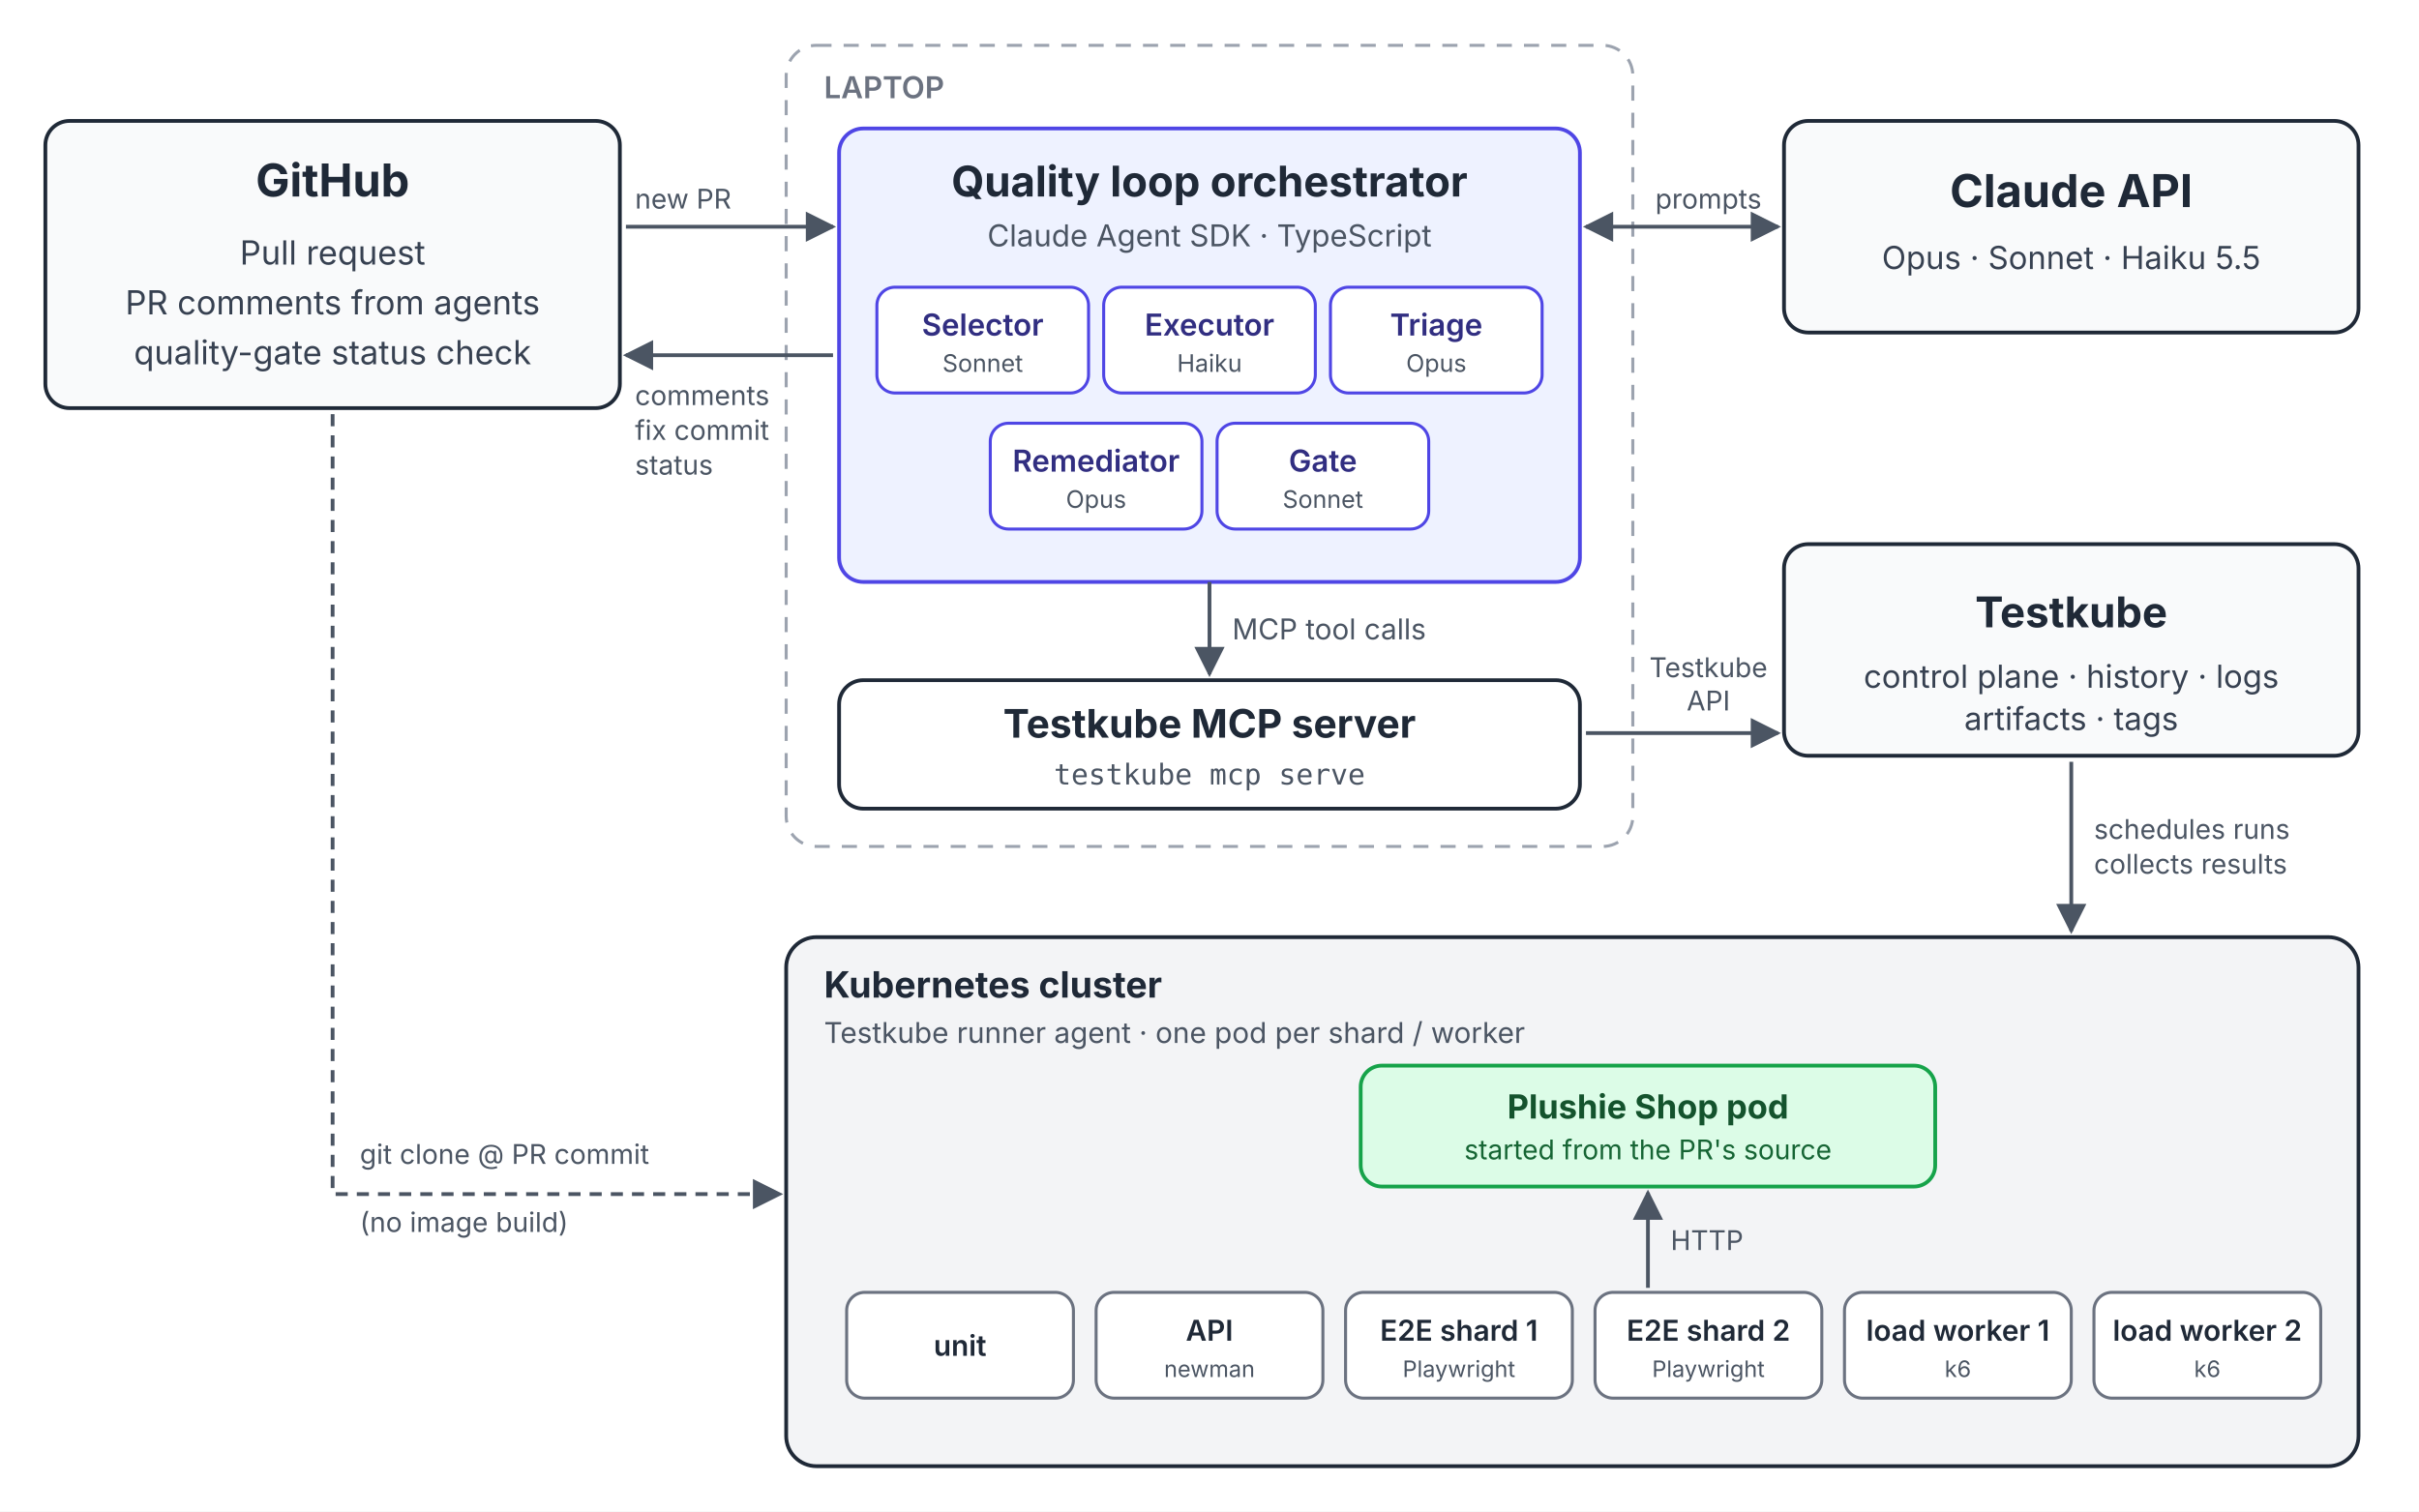
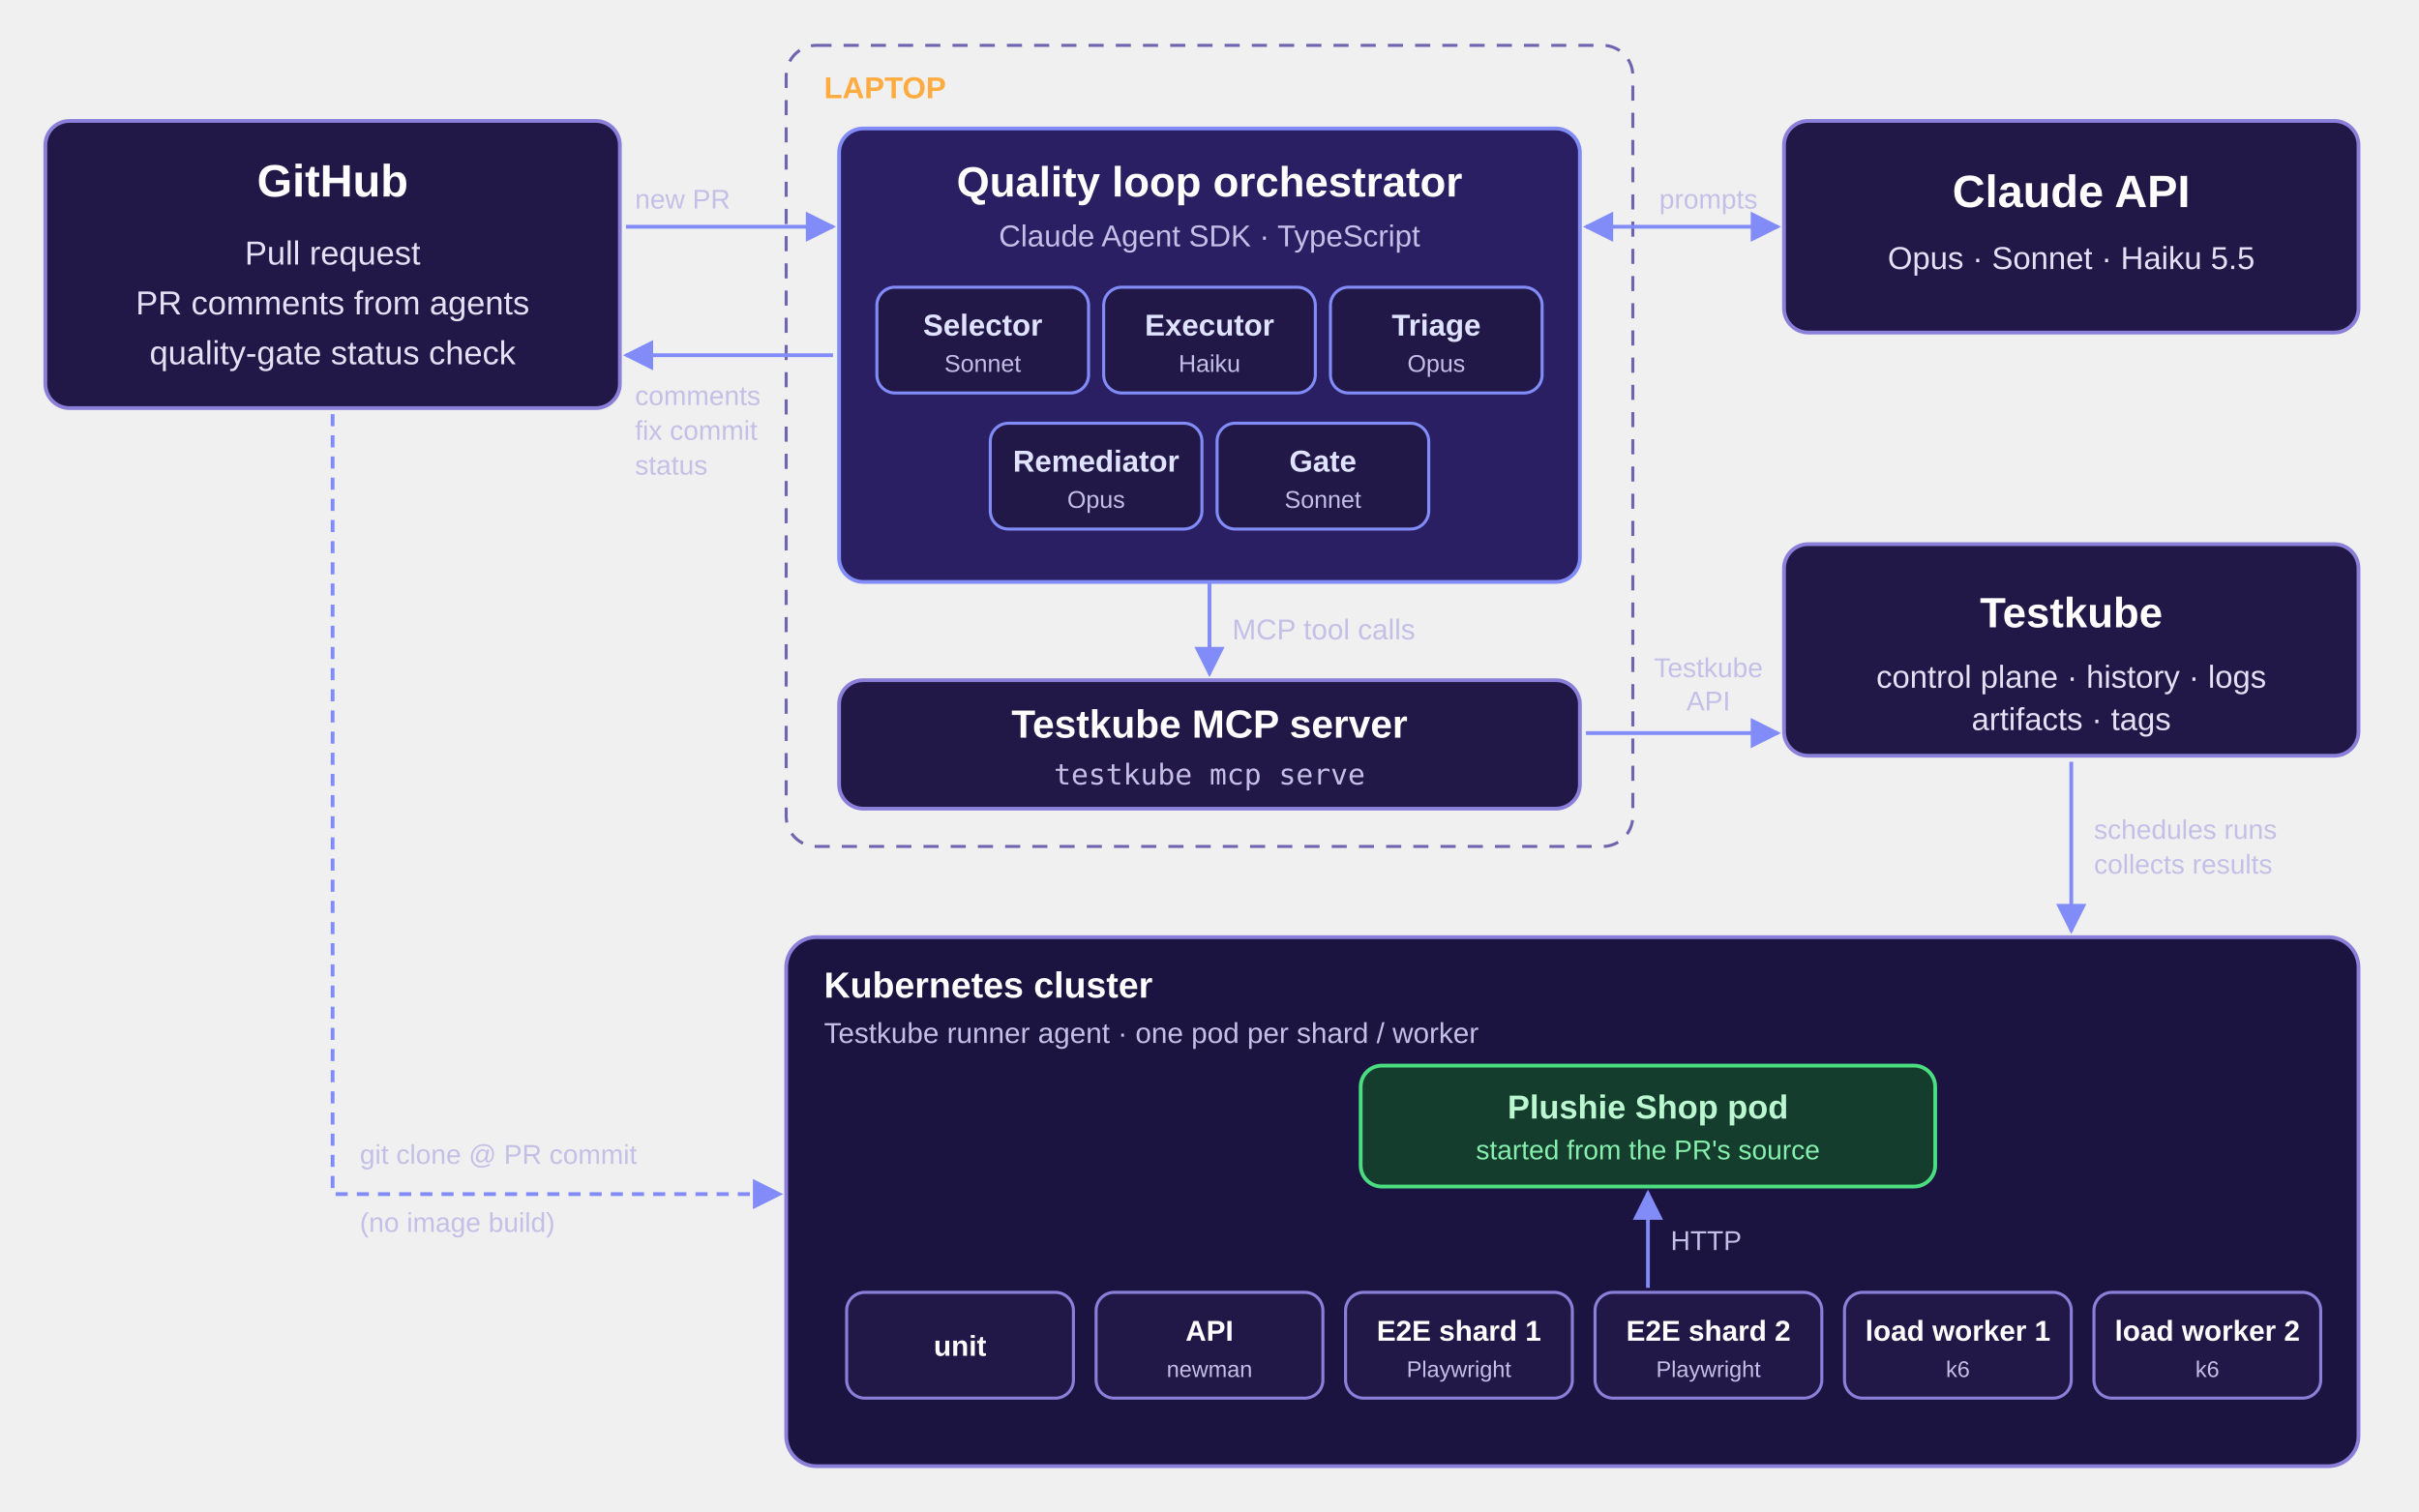
- <svg xmlns="http://www.w3.org/2000/svg" viewBox="0 0 1600 1000" role="img" aria-label="Demo setup: a local Claude Agent SDK orchestrator watches GitHub pull requests, calls Claude for its five agents, and drives Testkube through the Testkube MCP server; Testkube runs every test workflow as pods on Kubernetes, each against its own copy of the app started from the PR's source." font-family="Inter, 'Helvetica Neue', Arial, sans-serif">
+ <svg xmlns="http://www.w3.org/2000/svg" viewBox="0 0 1600 1000" role="img" aria-label="Demo setup: a local Claude Agent SDK orchestrator watches GitHub pull requests, calls Claude for its five agents, and drives Testkube through the Testkube MCP server; Testkube runs every test workflow as pods on Kubernetes, each against its own copy of the app started from the PR's source." font-family="Nunito, 'Helvetica Neue', Arial, sans-serif">
  <defs>
    <marker id="arrow" viewBox="0 0 10 10" refX="9" refY="5" markerWidth="8" markerHeight="8" orient="auto-start-reverse">
-       <path d="M0,0 L10,5 L0,10 z" fill="#4b5563" />
+       <path d="M0,0 L10,5 L0,10 z" fill="#818CF8" />
    </marker>
  </defs>
-   <rect width="1600" height="1000" fill="#ffffff" />
-   <rect x="30" y="80" width="380" height="190" rx="16" fill="#f9fafb" stroke="#1f2937" stroke-width="2.5" />
-   <text x="220" y="130" text-anchor="middle" font-size="30" font-weight="700" fill="#1f2937">GitHub</text>
-   <text x="220" y="175" text-anchor="middle" font-size="22" fill="#374151">Pull request</text>
-   <text x="220" y="208" text-anchor="middle" font-size="22" fill="#374151">PR comments from agents</text>
-   <text x="220" y="241" text-anchor="middle" font-size="22" fill="#374151">quality-gate status check</text>
-   <rect x="520" y="30" width="560" height="530" rx="20" fill="none" stroke="#9ca3af" stroke-width="2" stroke-dasharray="10 8" />
-   <text x="545" y="65" font-size="20" font-weight="600" fill="#6b7280">LAPTOP</text>
-   <rect x="555" y="85" width="490" height="300" rx="16" fill="#eef2ff" stroke="#4f46e5" stroke-width="2.5" />
-   <text x="800" y="130" text-anchor="middle" font-size="28" font-weight="700" fill="#1f2937">Quality loop orchestrator</text>
-   <text x="800" y="163" text-anchor="middle" font-size="20" fill="#4b5563">Claude Agent SDK · TypeScript</text>
-   <g font-size="20" font-weight="600" fill="#312e81" text-anchor="middle">
-     <rect x="580" y="190" width="140" height="70" rx="12" fill="#ffffff" stroke="#4f46e5" stroke-width="2" />
+   <rect x="30" y="80" width="380" height="190" rx="16" fill="#221848" stroke="#8B80D9" stroke-width="2.5" />
+   <text x="220" y="130" text-anchor="middle" font-size="30" font-weight="700" fill="#FFFFFF">GitHub</text>
+   <text x="220" y="175" text-anchor="middle" font-size="22" fill="#E4E1F5">Pull request</text>
+   <text x="220" y="208" text-anchor="middle" font-size="22" fill="#E4E1F5">PR comments from agents</text>
+   <text x="220" y="241" text-anchor="middle" font-size="22" fill="#E4E1F5">quality-gate status check</text>
+   <rect x="520" y="30" width="560" height="530" rx="20" fill="none" stroke="#6E64B0" stroke-width="2" stroke-dasharray="10 8" />
+   <text x="545" y="65" font-size="20" font-weight="700" fill="#FFAB40">LAPTOP</text>
+   <rect x="555" y="85" width="490" height="300" rx="16" fill="#2B1F63" stroke="#818CF8" stroke-width="2.5" />
+   <text x="800" y="130" text-anchor="middle" font-size="28" font-weight="700" fill="#FFFFFF">Quality loop orchestrator</text>
+   <text x="800" y="163" text-anchor="middle" font-size="20" fill="#C4BFE6">Claude Agent SDK · TypeScript</text>
+   <g font-size="20" font-weight="600" fill="#E0E3FF" text-anchor="middle">
+     <rect x="580" y="190" width="140" height="70" rx="12" fill="#221848" stroke="#818CF8" stroke-width="2" />
    <text x="650" y="222">Selector</text>
-     <text x="650" y="246" font-size="16" font-weight="400" fill="#4b5563">Sonnet</text>
-     <rect x="730" y="190" width="140" height="70" rx="12" fill="#ffffff" stroke="#4f46e5" stroke-width="2" />
+     <text x="650" y="246" font-size="16" font-weight="400" fill="#C4BFE6">Sonnet</text>
+     <rect x="730" y="190" width="140" height="70" rx="12" fill="#221848" stroke="#818CF8" stroke-width="2" />
    <text x="800" y="222">Executor</text>
-     <text x="800" y="246" font-size="16" font-weight="400" fill="#4b5563">Haiku</text>
-     <rect x="880" y="190" width="140" height="70" rx="12" fill="#ffffff" stroke="#4f46e5" stroke-width="2" />
+     <text x="800" y="246" font-size="16" font-weight="400" fill="#C4BFE6">Haiku</text>
+     <rect x="880" y="190" width="140" height="70" rx="12" fill="#221848" stroke="#818CF8" stroke-width="2" />
    <text x="950" y="222">Triage</text>
-     <text x="950" y="246" font-size="16" font-weight="400" fill="#4b5563">Opus</text>
-     <rect x="655" y="280" width="140" height="70" rx="12" fill="#ffffff" stroke="#4f46e5" stroke-width="2" />
+     <text x="950" y="246" font-size="16" font-weight="400" fill="#C4BFE6">Opus</text>
+     <rect x="655" y="280" width="140" height="70" rx="12" fill="#221848" stroke="#818CF8" stroke-width="2" />
    <text x="725" y="312">Remediator</text>
-     <text x="725" y="336" font-size="16" font-weight="400" fill="#4b5563">Opus</text>
-     <rect x="805" y="280" width="140" height="70" rx="12" fill="#ffffff" stroke="#4f46e5" stroke-width="2" />
+     <text x="725" y="336" font-size="16" font-weight="400" fill="#C4BFE6">Opus</text>
+     <rect x="805" y="280" width="140" height="70" rx="12" fill="#221848" stroke="#818CF8" stroke-width="2" />
    <text x="875" y="312">Gate</text>
-     <text x="875" y="336" font-size="16" font-weight="400" fill="#4b5563">Sonnet</text>
+     <text x="875" y="336" font-size="16" font-weight="400" fill="#C4BFE6">Sonnet</text>
  </g>
-   <rect x="555" y="450" width="490" height="85" rx="16" fill="#ffffff" stroke="#1f2937" stroke-width="2.5" />
-   <text x="800" y="488" text-anchor="middle" font-size="26" font-weight="700" fill="#1f2937">Testkube MCP server</text>
-   <text x="800" y="519" text-anchor="middle" font-size="19" fill="#4b5563" font-family="'SF Mono', Menlo, monospace">testkube mcp serve</text>
-   <line x1="800" y1="385" x2="800" y2="446" stroke="#4b5563" stroke-width="2.5" marker-end="url(#arrow)" />
-   <text x="815" y="423" font-size="19" fill="#4b5563">MCP tool calls</text>
-   <rect x="1180" y="80" width="380" height="140" rx="16" fill="#f9fafb" stroke="#1f2937" stroke-width="2.5" />
-   <text x="1370" y="137" text-anchor="middle" font-size="30" font-weight="700" fill="#1f2937">Claude API</text>
-   <text x="1370" y="178" text-anchor="middle" font-size="21" fill="#374151">Opus · Sonnet · Haiku 5.5</text>
-   <rect x="1180" y="360" width="380" height="140" rx="16" fill="#f9fafb" stroke="#1f2937" stroke-width="2.5" />
-   <text x="1370" y="415" text-anchor="middle" font-size="28" font-weight="700" fill="#1f2937">Testkube</text>
-   <text x="1370" y="455" text-anchor="middle" font-size="21" fill="#374151">control plane · history · logs</text>
-   <text x="1370" y="483" text-anchor="middle" font-size="21" fill="#374151">artifacts · tags</text>
-   <rect x="520" y="620" width="1040" height="350" rx="20" fill="#f3f4f6" stroke="#1f2937" stroke-width="2.5" />
-   <text x="545" y="660" font-size="24" font-weight="700" fill="#1f2937">Kubernetes cluster</text>
-   <text x="545" y="690" font-size="19" fill="#4b5563">Testkube runner agent · one pod per shard / worker</text>
-   <rect x="900" y="705" width="380" height="80" rx="14" fill="#dcfce7" stroke="#16a34a" stroke-width="2.5" />
-   <text x="1090" y="740" text-anchor="middle" font-size="22" font-weight="700" fill="#14532d">Plushie Shop pod</text>
-   <text x="1090" y="767" text-anchor="middle" font-size="18" fill="#166534">started from the PR's source</text>
-   <g font-size="19" font-weight="600" fill="#1f2937" text-anchor="middle">
-     <rect x="560" y="855" width="150" height="70" rx="12" fill="#ffffff" stroke="#6b7280" stroke-width="2" />
+   <rect x="555" y="450" width="490" height="85" rx="16" fill="#221848" stroke="#8B80D9" stroke-width="2.5" />
+   <text x="800" y="488" text-anchor="middle" font-size="26" font-weight="700" fill="#FFFFFF">Testkube MCP server</text>
+   <text x="800" y="519" text-anchor="middle" font-size="19" fill="#C4BFE6" font-family="'SF Mono', Menlo, monospace">testkube mcp serve</text>
+   <line x1="800" y1="385" x2="800" y2="446" stroke="#818CF8" stroke-width="2.5" marker-end="url(#arrow)" />
+   <text x="815" y="423" font-size="19" fill="#C4BFE6">MCP tool calls</text>
+   <rect x="1180" y="80" width="380" height="140" rx="16" fill="#221848" stroke="#8B80D9" stroke-width="2.5" />
+   <text x="1370" y="137" text-anchor="middle" font-size="30" font-weight="700" fill="#FFFFFF">Claude API</text>
+   <text x="1370" y="178" text-anchor="middle" font-size="21" fill="#E4E1F5">Opus · Sonnet · Haiku 5.5</text>
+   <rect x="1180" y="360" width="380" height="140" rx="16" fill="#221848" stroke="#8B80D9" stroke-width="2.5" />
+   <text x="1370" y="415" text-anchor="middle" font-size="28" font-weight="700" fill="#FFFFFF">Testkube</text>
+   <text x="1370" y="455" text-anchor="middle" font-size="21" fill="#E4E1F5">control plane · history · logs</text>
+   <text x="1370" y="483" text-anchor="middle" font-size="21" fill="#E4E1F5">artifacts · tags</text>
+   <rect x="520" y="620" width="1040" height="350" rx="20" fill="#1C1440" stroke="#8B80D9" stroke-width="2.5" />
+   <text x="545" y="660" font-size="24" font-weight="700" fill="#FFFFFF">Kubernetes cluster</text>
+   <text x="545" y="690" font-size="19" fill="#C4BFE6">Testkube runner agent · one pod per shard / worker</text>
+   <rect x="900" y="705" width="380" height="80" rx="14" fill="#143D2E" stroke="#4ADE80" stroke-width="2.5" />
+   <text x="1090" y="740" text-anchor="middle" font-size="22" font-weight="700" fill="#BBF7D0">Plushie Shop pod</text>
+   <text x="1090" y="767" text-anchor="middle" font-size="18" fill="#86EFAC">started from the PR's source</text>
+   <g font-size="19" font-weight="600" fill="#FFFFFF" text-anchor="middle">
+     <rect x="560" y="855" width="150" height="70" rx="12" fill="#221848" stroke="#8B80D9" stroke-width="2" />
    <text x="635" y="897">unit</text>
-     <rect x="725" y="855" width="150" height="70" rx="12" fill="#ffffff" stroke="#6b7280" stroke-width="2" />
+     <rect x="725" y="855" width="150" height="70" rx="12" fill="#221848" stroke="#8B80D9" stroke-width="2" />
    <text x="800" y="887">API</text>
-     <text x="800" y="911" font-size="15" font-weight="400" fill="#4b5563">newman</text>
-     <rect x="890" y="855" width="150" height="70" rx="12" fill="#ffffff" stroke="#6b7280" stroke-width="2" />
+     <text x="800" y="911" font-size="15" font-weight="400" fill="#C4BFE6">newman</text>
+     <rect x="890" y="855" width="150" height="70" rx="12" fill="#221848" stroke="#8B80D9" stroke-width="2" />
    <text x="965" y="887">E2E shard 1</text>
-     <text x="965" y="911" font-size="15" font-weight="400" fill="#4b5563">Playwright</text>
-     <rect x="1055" y="855" width="150" height="70" rx="12" fill="#ffffff" stroke="#6b7280" stroke-width="2" />
+     <text x="965" y="911" font-size="15" font-weight="400" fill="#C4BFE6">Playwright</text>
+     <rect x="1055" y="855" width="150" height="70" rx="12" fill="#221848" stroke="#8B80D9" stroke-width="2" />
    <text x="1130" y="887">E2E shard 2</text>
-     <text x="1130" y="911" font-size="15" font-weight="400" fill="#4b5563">Playwright</text>
-     <rect x="1220" y="855" width="150" height="70" rx="12" fill="#ffffff" stroke="#6b7280" stroke-width="2" />
+     <text x="1130" y="911" font-size="15" font-weight="400" fill="#C4BFE6">Playwright</text>
+     <rect x="1220" y="855" width="150" height="70" rx="12" fill="#221848" stroke="#8B80D9" stroke-width="2" />
    <text x="1295" y="887">load worker 1</text>
-     <text x="1295" y="911" font-size="15" font-weight="400" fill="#4b5563">k6</text>
-     <rect x="1385" y="855" width="150" height="70" rx="12" fill="#ffffff" stroke="#6b7280" stroke-width="2" />
+     <text x="1295" y="911" font-size="15" font-weight="400" fill="#C4BFE6">k6</text>
+     <rect x="1385" y="855" width="150" height="70" rx="12" fill="#221848" stroke="#8B80D9" stroke-width="2" />
    <text x="1460" y="887">load worker 2</text>
-     <text x="1460" y="911" font-size="15" font-weight="400" fill="#4b5563">k6</text>
+     <text x="1460" y="911" font-size="15" font-weight="400" fill="#C4BFE6">k6</text>
  </g>
-   <line x1="1090" y1="852" x2="1090" y2="789" stroke="#4b5563" stroke-width="2.5" marker-end="url(#arrow)" />
-   <text x="1105" y="827" font-size="18" fill="#4b5563">HTTP</text>
-   <line x1="414" y1="150" x2="551" y2="150" stroke="#4b5563" stroke-width="2.5" marker-end="url(#arrow)" />
-   <text x="420" y="138" font-size="18" fill="#4b5563">new PR</text>
-   <line x1="551" y1="235" x2="414" y2="235" stroke="#4b5563" stroke-width="2.5" marker-end="url(#arrow)" />
-   <text x="420" y="268" font-size="18" fill="#4b5563">comments</text>
-   <text x="420" y="291" font-size="18" fill="#4b5563">fix commit</text>
-   <text x="420" y="314" font-size="18" fill="#4b5563">status</text>
-   <line x1="1049" y1="150" x2="1176" y2="150" stroke="#4b5563" stroke-width="2.5" marker-end="url(#arrow)" marker-start="url(#arrow)" />
-   <text x="1130" y="138" text-anchor="middle" font-size="18" fill="#4b5563">prompts</text>
-   <line x1="1049" y1="485" x2="1176" y2="485" stroke="#4b5563" stroke-width="2.5" marker-end="url(#arrow)" />
-   <text x="1130" y="448" text-anchor="middle" font-size="18" fill="#4b5563">Testkube</text>
-   <text x="1130" y="470" text-anchor="middle" font-size="18" fill="#4b5563">API</text>
-   <line x1="1370" y1="504" x2="1370" y2="616" stroke="#4b5563" stroke-width="2.5" marker-end="url(#arrow)" />
-   <text x="1385" y="555" font-size="18" fill="#4b5563">schedules runs</text>
-   <text x="1385" y="578" font-size="18" fill="#4b5563">collects results</text>
-   <polyline points="220,274 220,790 516,790" fill="none" stroke="#4b5563" stroke-width="2.5" stroke-dasharray="8 6" marker-end="url(#arrow)" />
-   <text x="238" y="770" font-size="18" fill="#4b5563">git clone @ PR commit</text>
-   <text x="238" y="815" font-size="18" fill="#4b5563">(no image build)</text>
+   <line x1="1090" y1="852" x2="1090" y2="789" stroke="#818CF8" stroke-width="2.5" marker-end="url(#arrow)" />
+   <text x="1105" y="827" font-size="18" fill="#C4BFE6">HTTP</text>
+   <line x1="414" y1="150" x2="551" y2="150" stroke="#818CF8" stroke-width="2.5" marker-end="url(#arrow)" />
+   <text x="420" y="138" font-size="18" fill="#C4BFE6">new PR</text>
+   <line x1="551" y1="235" x2="414" y2="235" stroke="#818CF8" stroke-width="2.5" marker-end="url(#arrow)" />
+   <text x="420" y="268" font-size="18" fill="#C4BFE6">comments</text>
+   <text x="420" y="291" font-size="18" fill="#C4BFE6">fix commit</text>
+   <text x="420" y="314" font-size="18" fill="#C4BFE6">status</text>
+   <line x1="1049" y1="150" x2="1176" y2="150" stroke="#818CF8" stroke-width="2.5" marker-end="url(#arrow)" marker-start="url(#arrow)" />
+   <text x="1130" y="138" text-anchor="middle" font-size="18" fill="#C4BFE6">prompts</text>
+   <line x1="1049" y1="485" x2="1176" y2="485" stroke="#818CF8" stroke-width="2.5" marker-end="url(#arrow)" />
+   <text x="1130" y="448" text-anchor="middle" font-size="18" fill="#C4BFE6">Testkube</text>
+   <text x="1130" y="470" text-anchor="middle" font-size="18" fill="#C4BFE6">API</text>
+   <line x1="1370" y1="504" x2="1370" y2="616" stroke="#818CF8" stroke-width="2.5" marker-end="url(#arrow)" />
+   <text x="1385" y="555" font-size="18" fill="#C4BFE6">schedules runs</text>
+   <text x="1385" y="578" font-size="18" fill="#C4BFE6">collects results</text>
+   <polyline points="220,274 220,790 516,790" fill="none" stroke="#818CF8" stroke-width="2.5" stroke-dasharray="8 6" marker-end="url(#arrow)" />
+   <text x="238" y="770" font-size="18" fill="#C4BFE6">git clone @ PR commit</text>
+   <text x="238" y="815" font-size="18" fill="#C4BFE6">(no image build)</text>
</svg>
